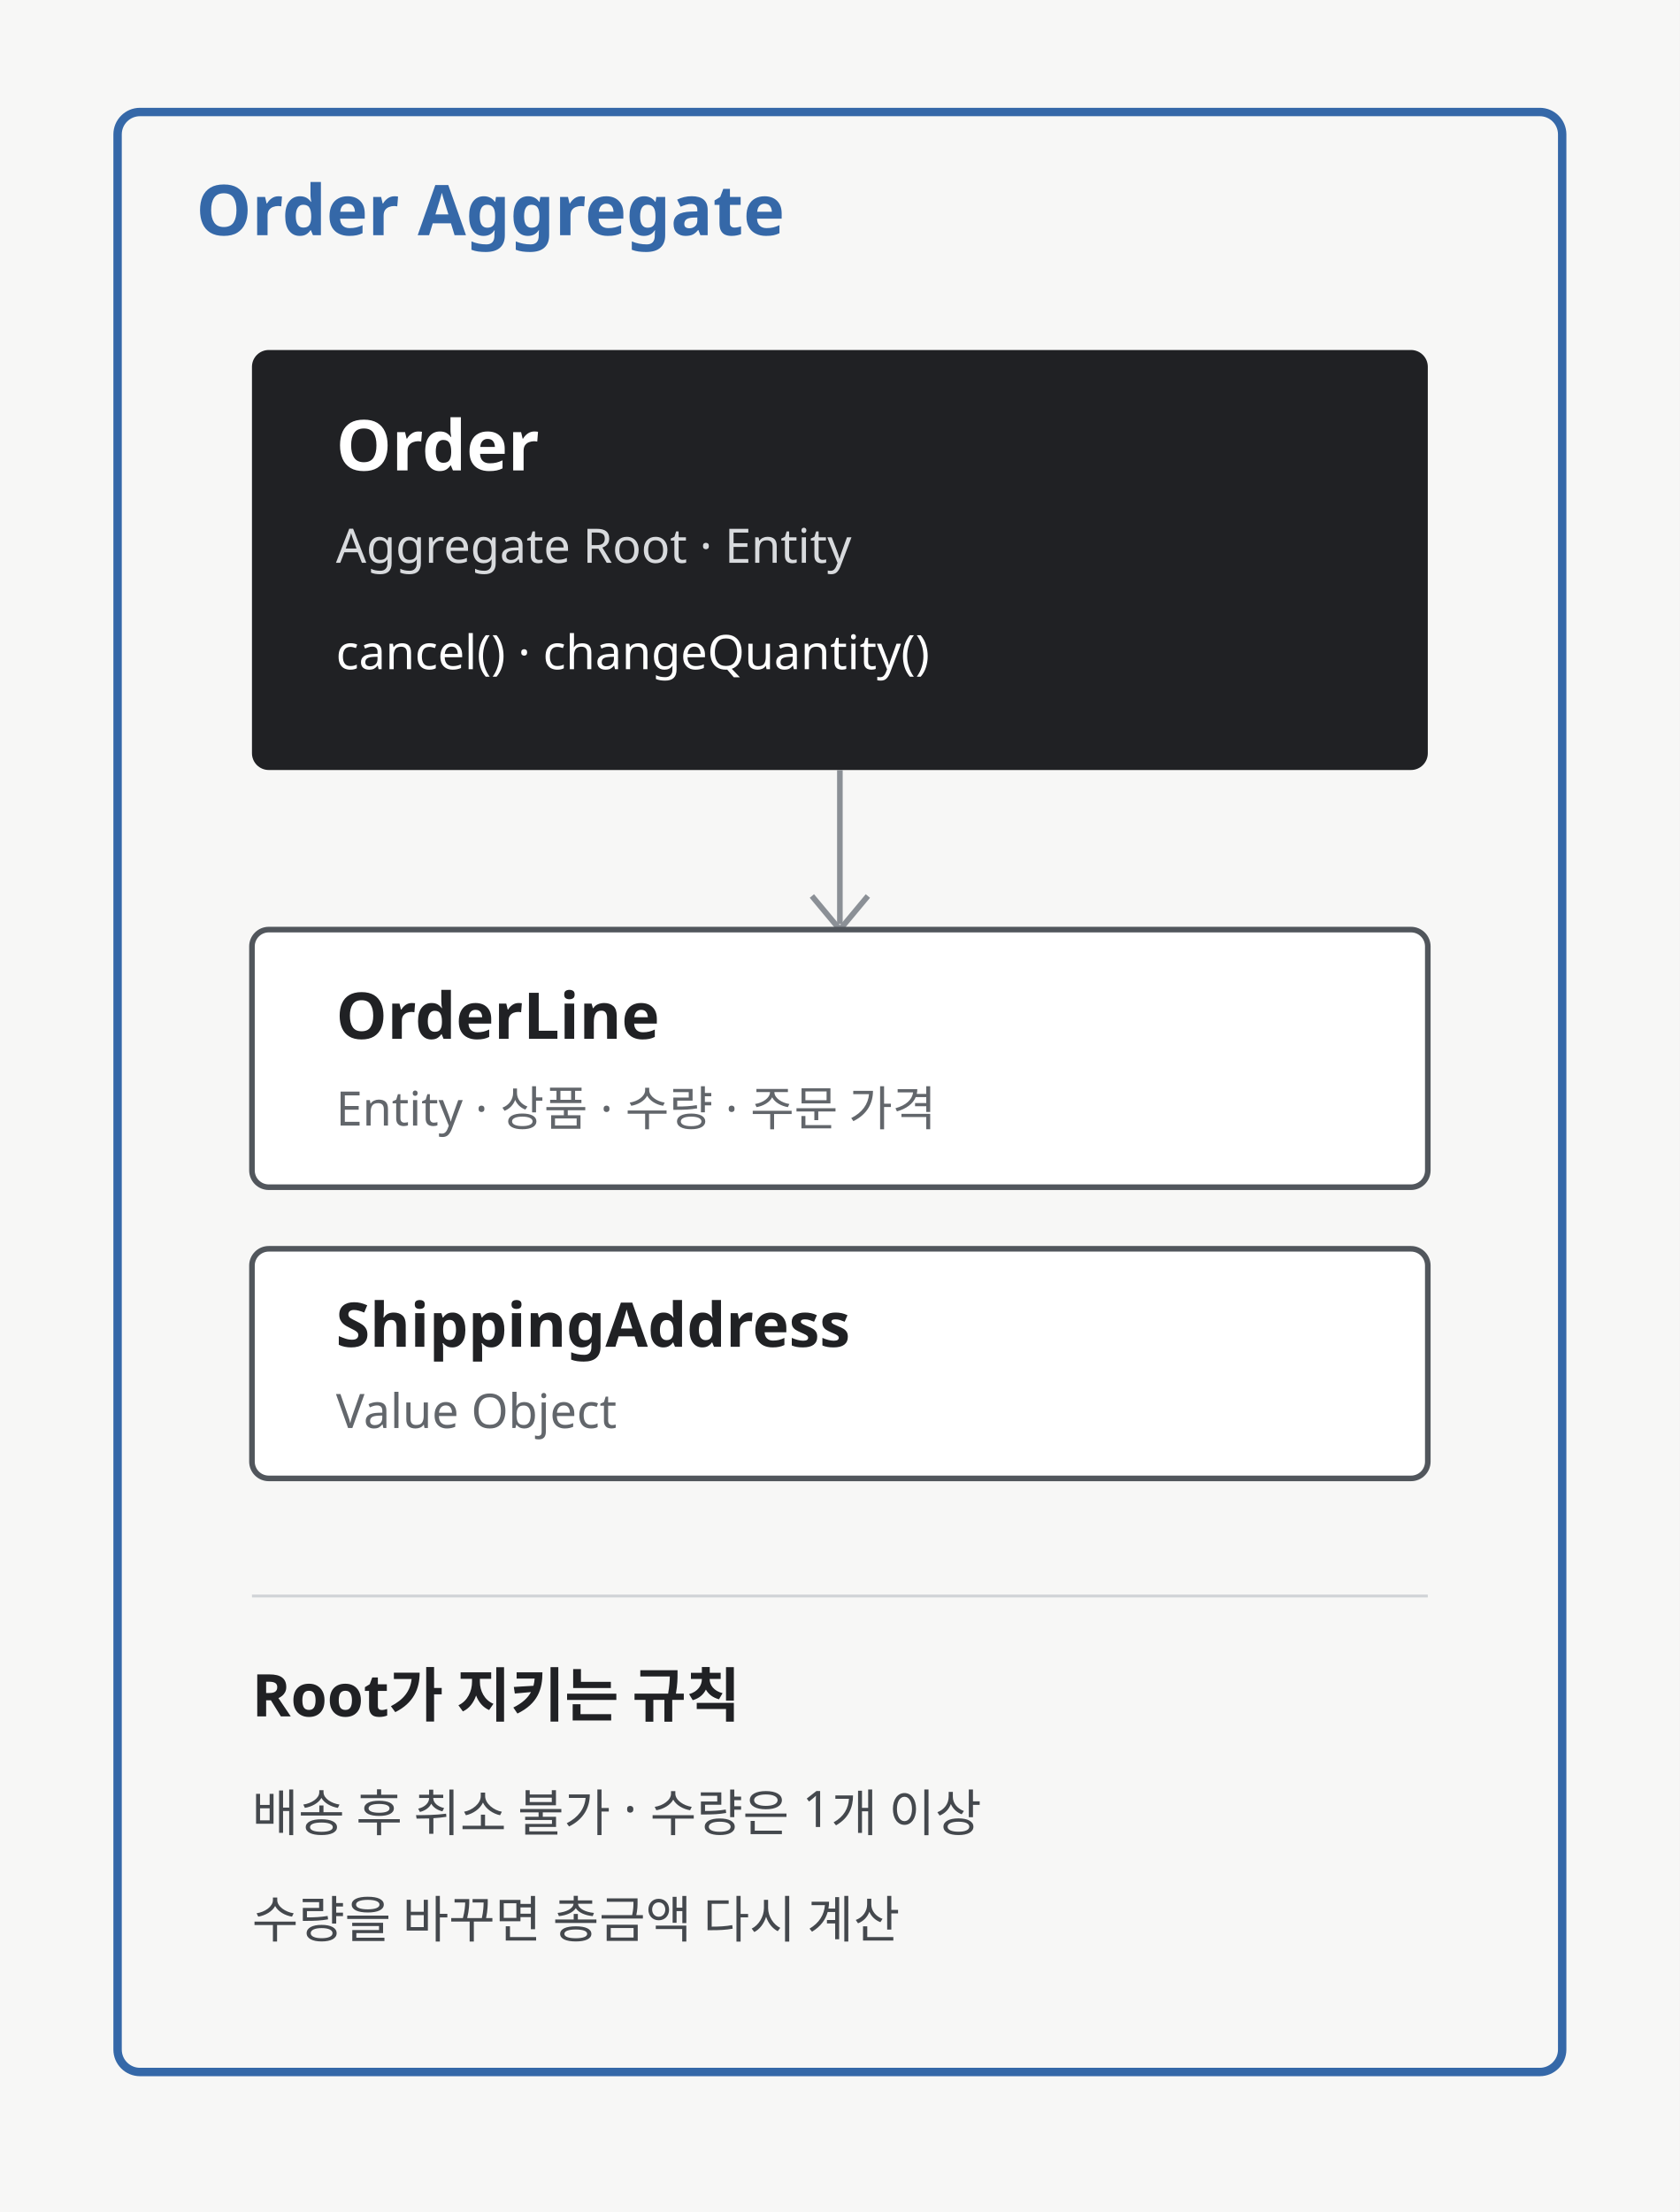
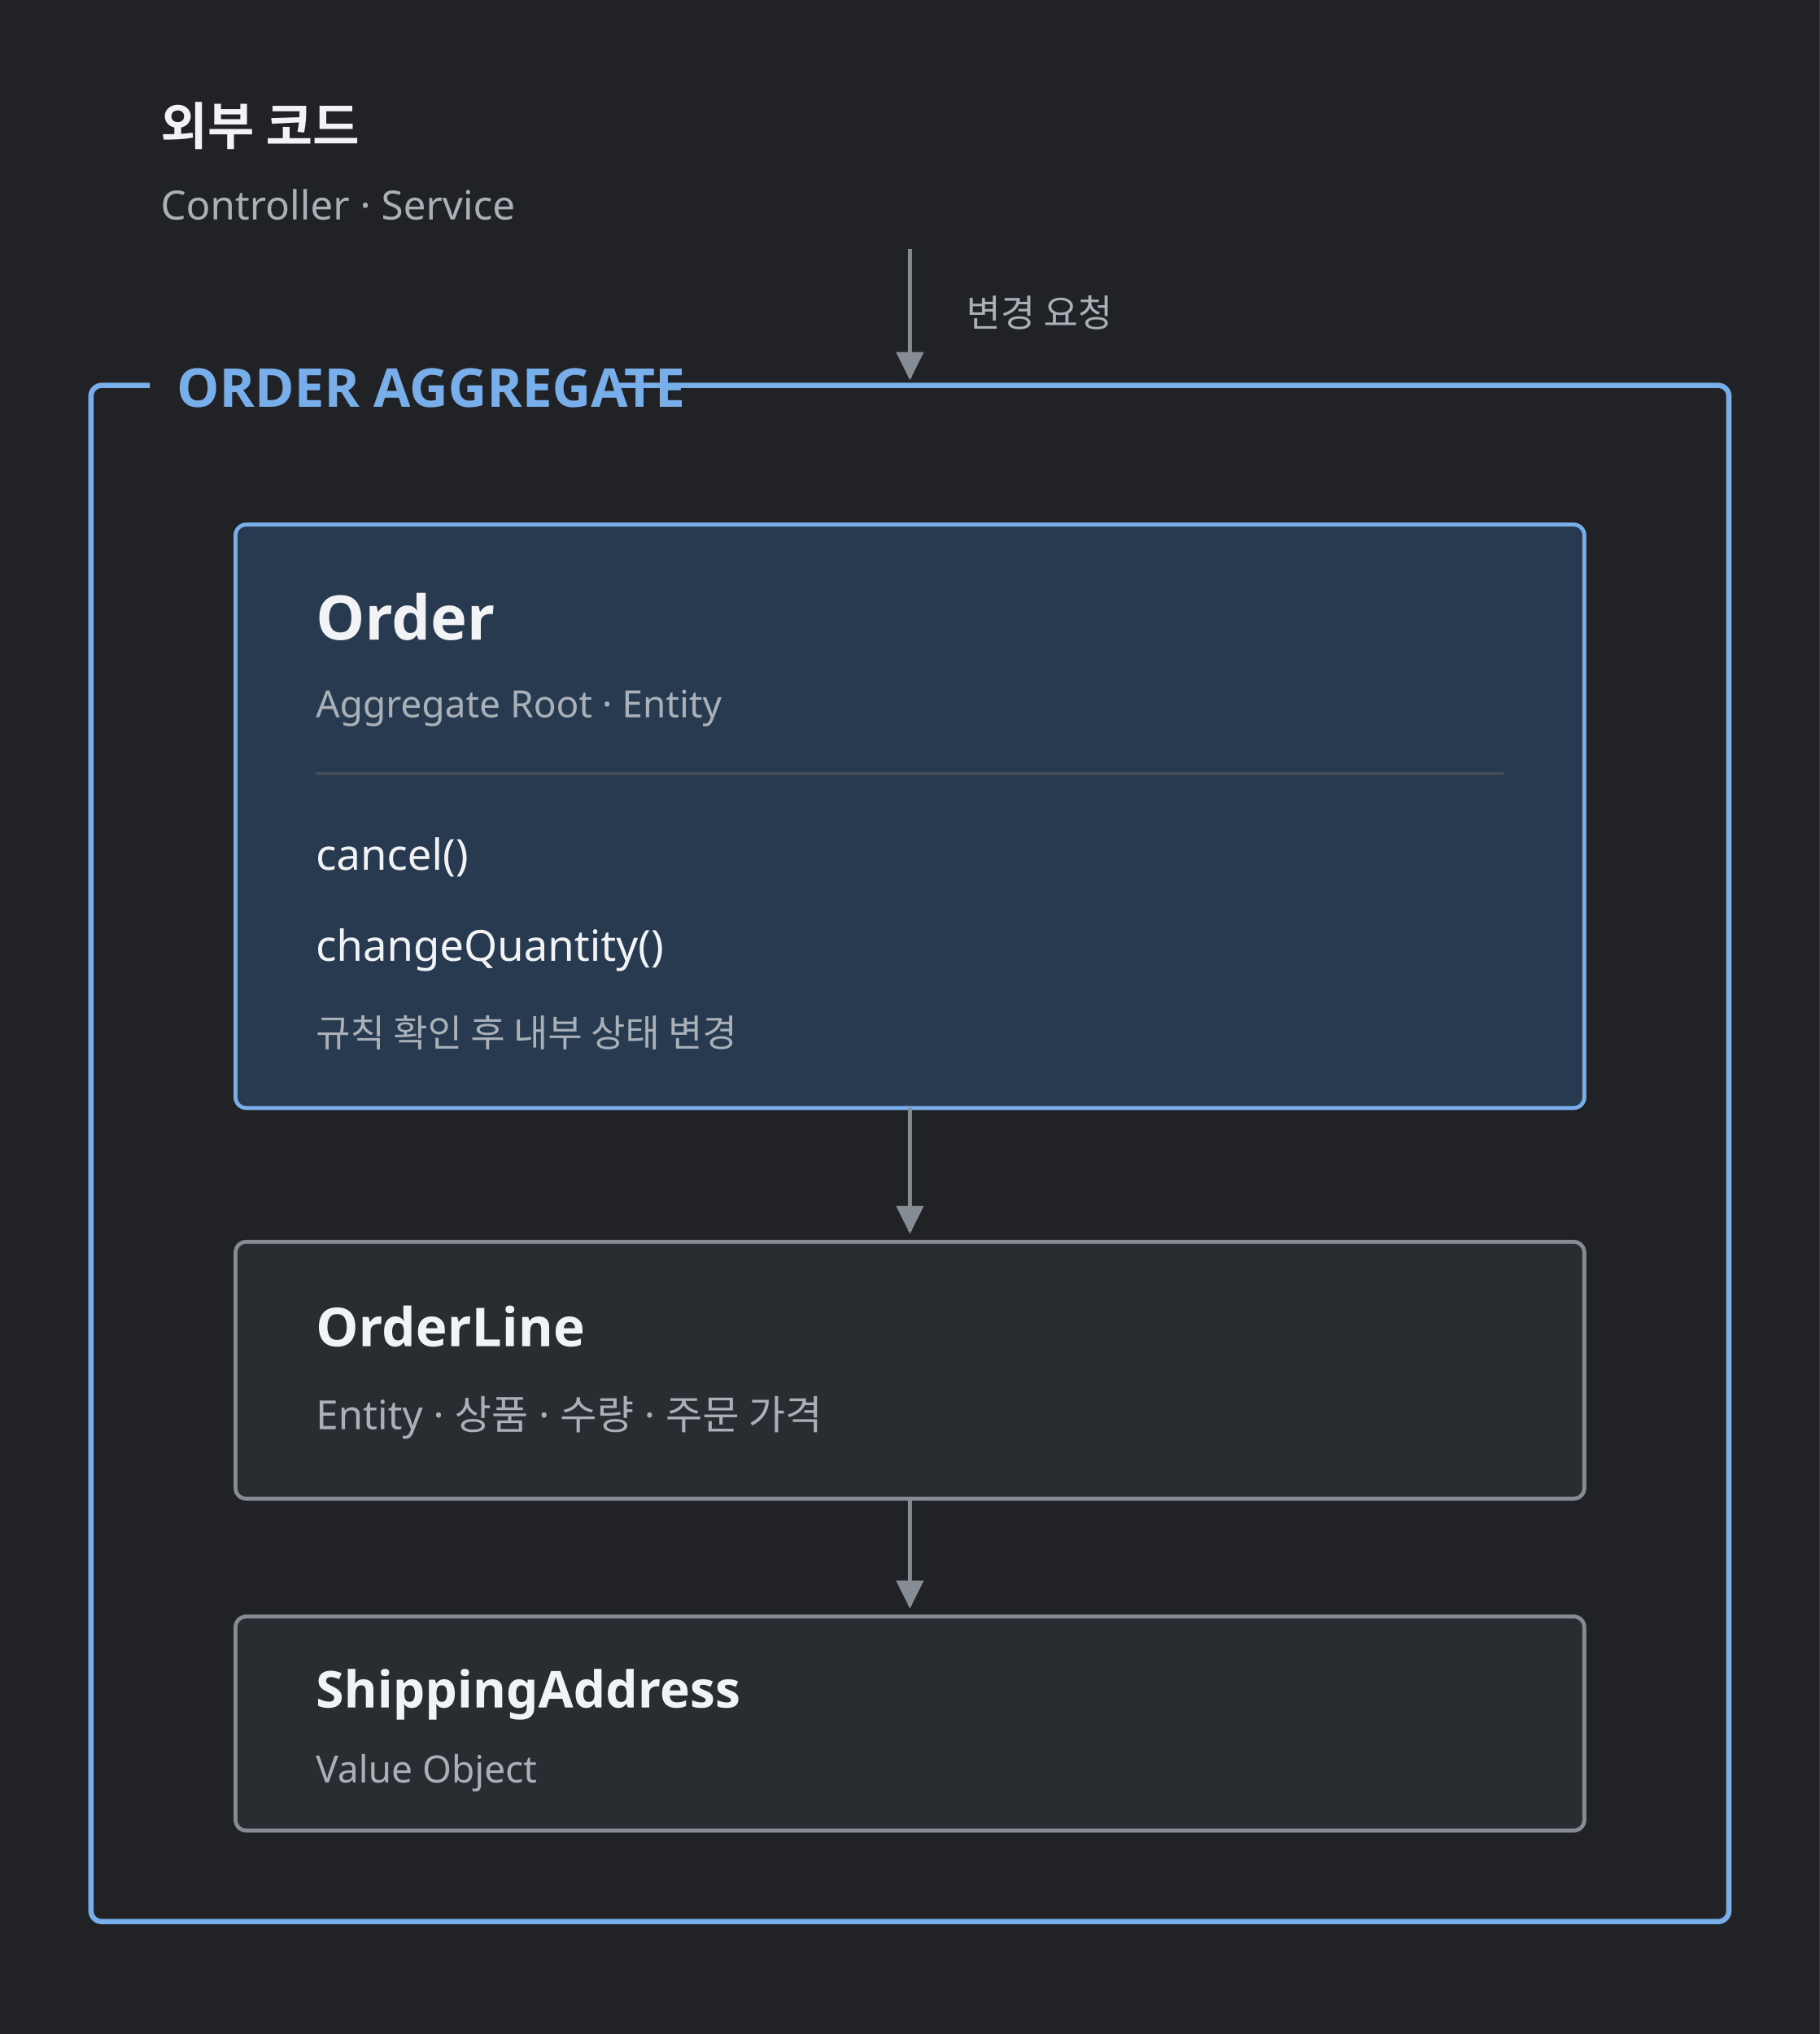
- <svg xmlns="http://www.w3.org/2000/svg" width="600" height="790" viewBox="0 0 600 790" role="img" aria-labelledby="title desc">
-   <rect width="600" height="790" fill="#f7f7f6" />
-   <g font-family="Pretendard, Noto Sans KR, sans-serif">
-     <rect x="42" y="40" width="516" height="700" rx="8" fill="none" stroke="#3568a8" stroke-width="3" />
-     <text x="70" y="84" font-size="25" font-weight="700" fill="#3568a8">Order Aggregate</text>
-     <rect x="90" y="125" width="420" height="150" rx="6" fill="#202124" />
-     <text x="120" y="168" font-size="25" font-weight="700" fill="#ffffff">Order</text>
-     <text x="120" y="201" font-size="17" fill="#d8dadd">Aggregate Root · Entity</text>
-     <text x="120" y="239" font-size="17" fill="#ffffff">cancel() · changeQuantity()</text>
-     <line x1="300" y1="275" x2="300" y2="330" stroke="#8b9096" stroke-width="2" />
-     <path d="M290 320l10 12 10-12" fill="none" stroke="#8b9096" stroke-width="2" />
-     <rect x="90" y="332" width="420" height="92" rx="6" fill="#ffffff" stroke="#51565c" stroke-width="2" />
-     <text x="120" y="371" font-size="23" font-weight="700" fill="#202124">OrderLine</text>
-     <text x="120" y="402" font-size="17" fill="#62666b">Entity · 상품 · 수량 · 주문 가격</text>
-     <rect x="90" y="446" width="420" height="82" rx="6" fill="#ffffff" stroke="#51565c" stroke-width="2" />
-     <text x="120" y="481" font-size="22" font-weight="700" fill="#202124">ShippingAddress</text>
-     <text x="120" y="510" font-size="17" fill="#62666b">Value Object</text>
-     <line x1="90" y1="570" x2="510" y2="570" stroke="#d0d3d6" />
-     <text x="90" y="613" font-size="21" font-weight="700" fill="#202124">Root가 지키는 규칙</text>
-     <text x="90" y="654" font-size="18" fill="#44484d">배송 후 취소 불가 · 수량은 1개 이상</text>
-     <text x="90" y="692" font-size="18" fill="#44484d">수량을 바꾸면 총금액 다시 계산</text>
-   </g>
+ <svg xmlns="http://www.w3.org/2000/svg" width="680" height="760" viewBox="0 0 680 760" role="img" aria-labelledby="title desc">
+   <style>text { font-family:Pretendard,"Noto Sans KR",sans-serif; }</style>
+   <defs>
+     <marker id="arrow" viewBox="0 0 10 10" refX="9" refY="5" markerWidth="7" markerHeight="7" orient="auto-start-reverse">
+       <path d="M0 0 10 5 0 10z" fill="#858c94" />
+     </marker>
+   </defs>
+   <rect width="680" height="760" fill="#202226" />
+   <text x="60" y="54" font-size="19" font-weight="700" fill="#f1f3f5">외부 코드</text>
+   <text x="60" y="82" font-size="15" fill="#aab0b7">Controller · Service</text>
+   <path d="M340 93V141" stroke="#858c94" stroke-width="1.5" marker-end="url(#arrow)" />
+   <text x="361" y="122" font-size="14" fill="#aab0b7">변경 요청</text>
+   <rect x="34" y="144" width="612" height="574" rx="4" fill="none" stroke="#78aeea" stroke-width="2" />
+   <rect x="56" y="129" width="174" height="30" fill="#202226" />
+   <text x="66" y="152" font-size="20" font-weight="700" fill="#78aeea">ORDER AGGREGATE</text>
+   <rect x="88" y="196" width="504" height="218" rx="4" fill="#283a50" stroke="#78aeea" stroke-width="1.5" />
+   <text x="118" y="239" font-size="23" font-weight="700" fill="#f1f3f5">Order</text>
+   <text x="118" y="268" font-size="14" fill="#aab0b7">Aggregate Root · Entity</text>
+   <line x1="118" y1="289" x2="562" y2="289" stroke="#4a4f56" />
+   <text x="118" y="325" font-size="16" fill="#f1f3f5">cancel()</text>
+   <text x="118" y="359" font-size="16" fill="#f1f3f5">changeQuantity()</text>
+   <text x="118" y="391" font-size="14" fill="#aab0b7">규칙 확인 후 내부 상태 변경</text>
+   <path d="M340 414V460" stroke="#858c94" stroke-width="1.5" marker-end="url(#arrow)" />
+   <rect x="88" y="464" width="504" height="96" rx="4" fill="#292c31" stroke="#858c94" stroke-width="1.5" />
+   <text x="118" y="503" font-size="20" font-weight="700" fill="#f1f3f5">OrderLine</text>
+   <text x="118" y="534" font-size="15" fill="#aab0b7">Entity · 상품 · 수량 · 주문 가격</text>
+   <path d="M340 560V600" stroke="#858c94" stroke-width="1.5" marker-end="url(#arrow)" />
+   <rect x="88" y="604" width="504" height="80" rx="4" fill="#292c31" stroke="#858c94" stroke-width="1.5" />
+   <text x="118" y="638" font-size="19" font-weight="700" fill="#f1f3f5">ShippingAddress</text>
+   <text x="118" y="666" font-size="14" fill="#aab0b7">Value Object</text>
</svg>
